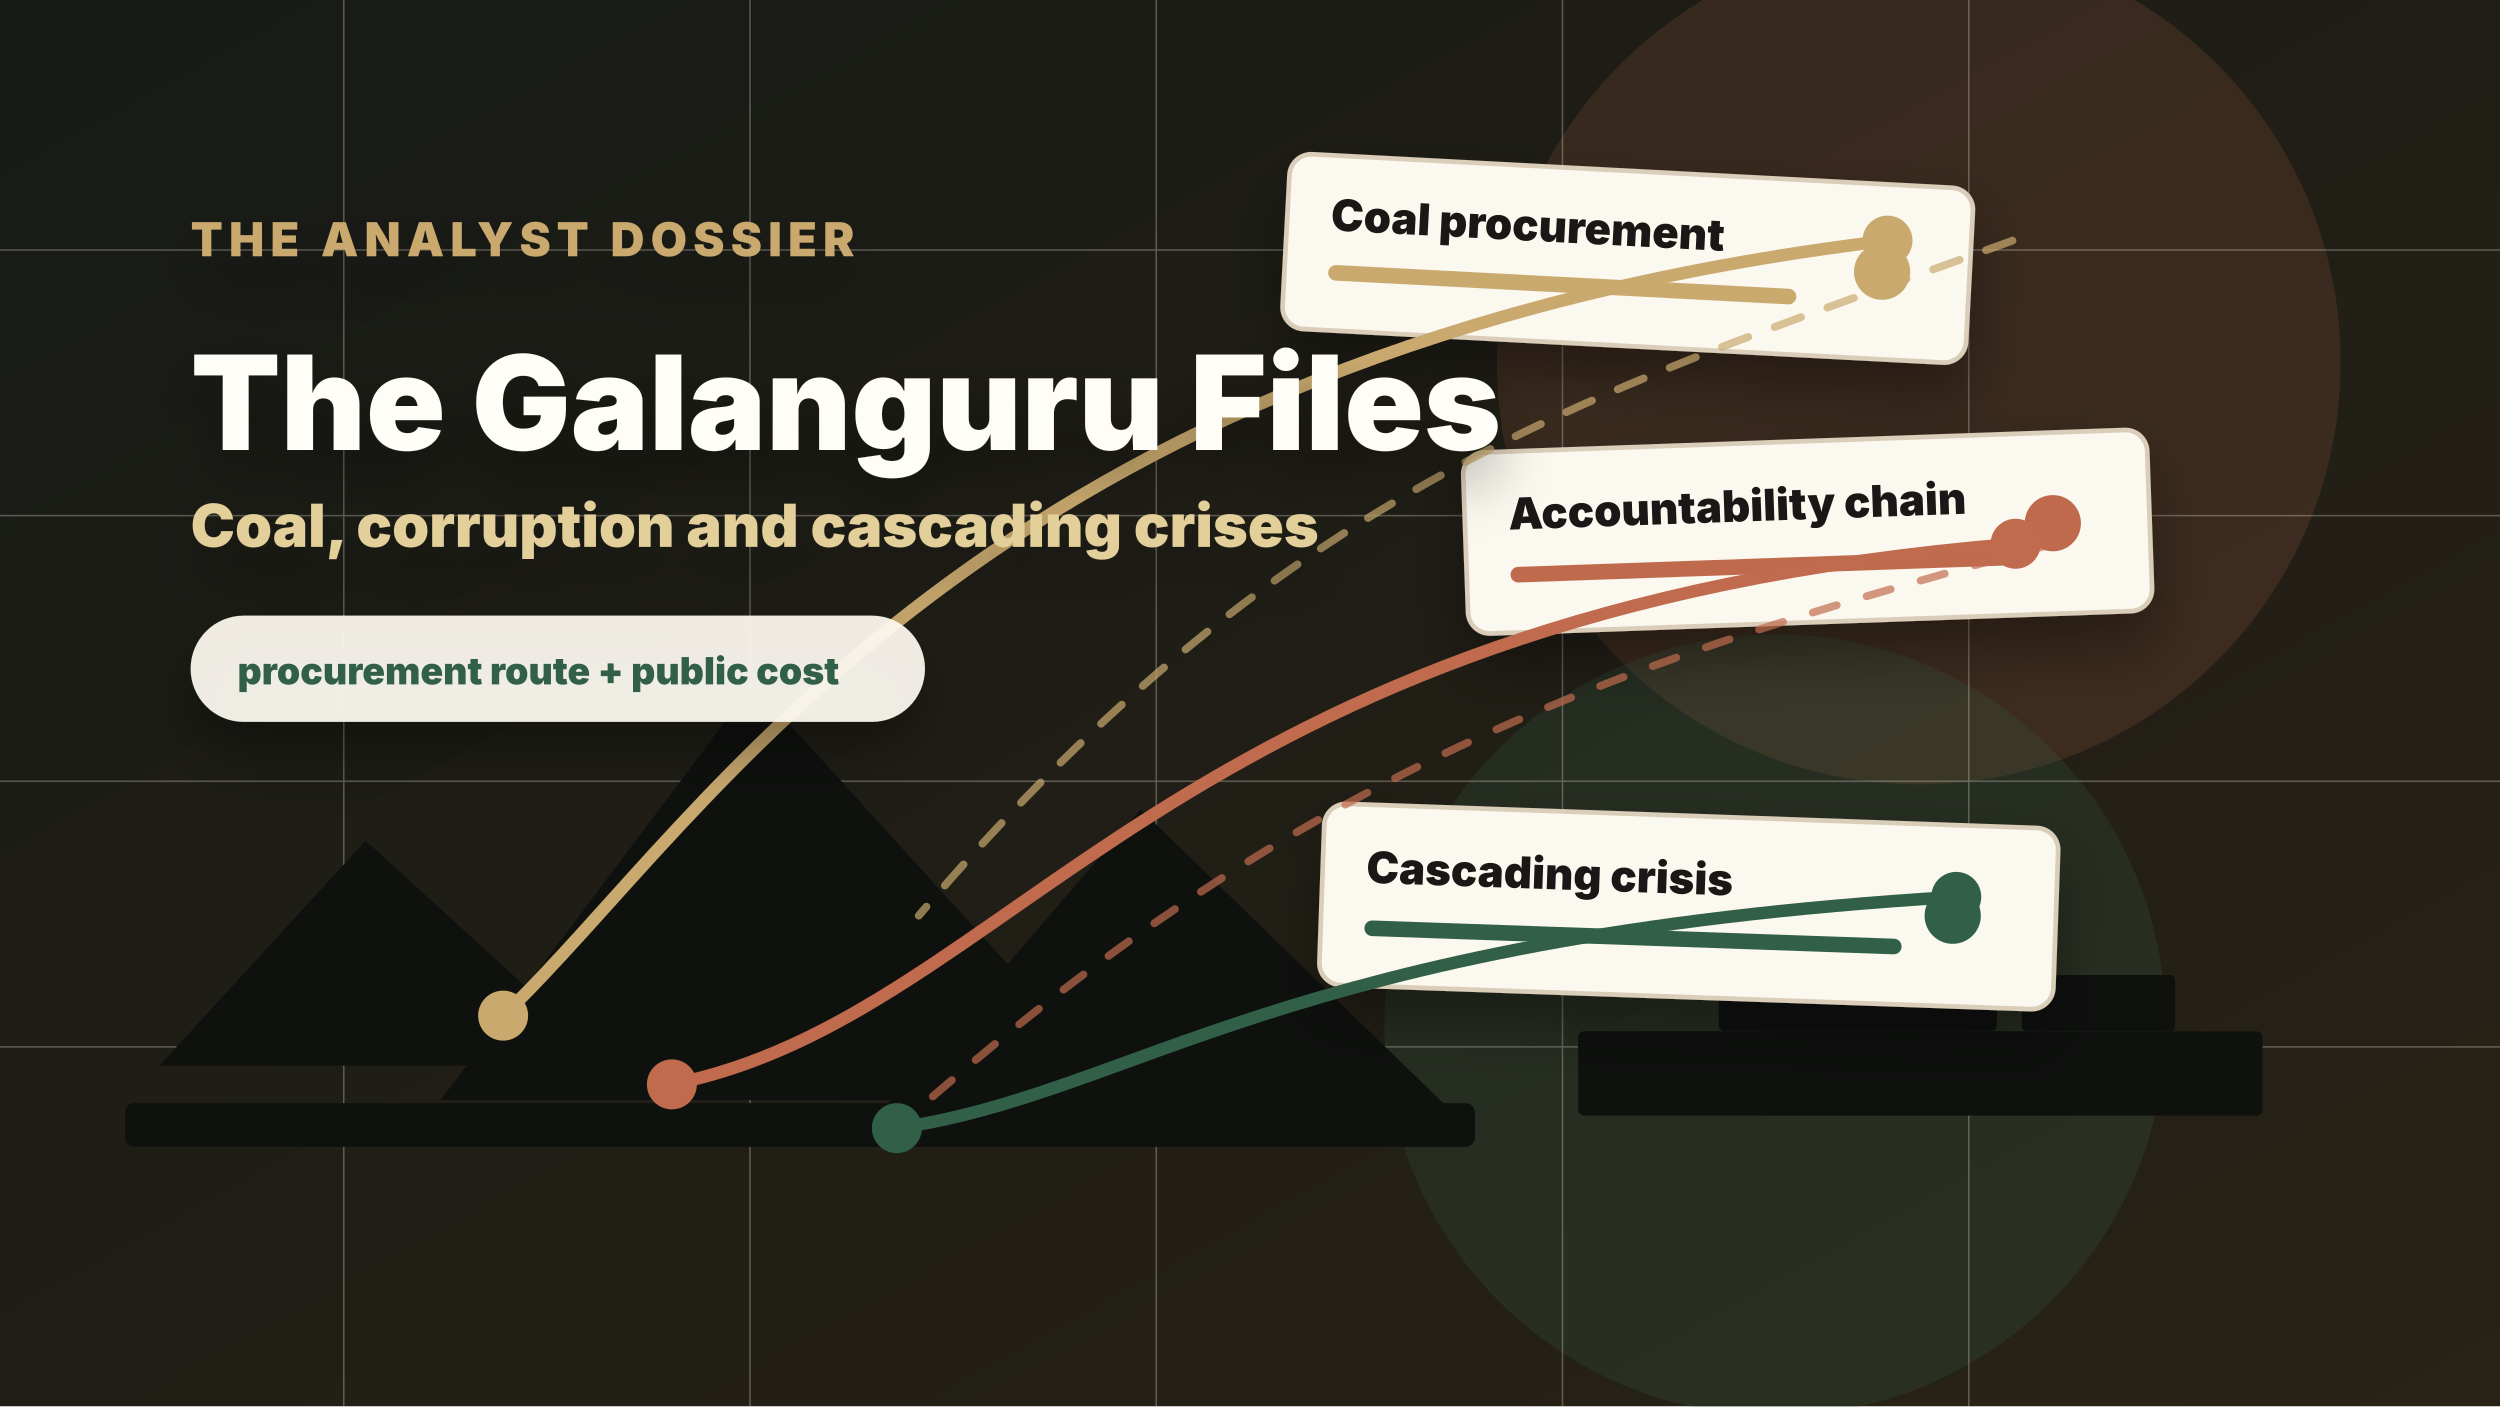
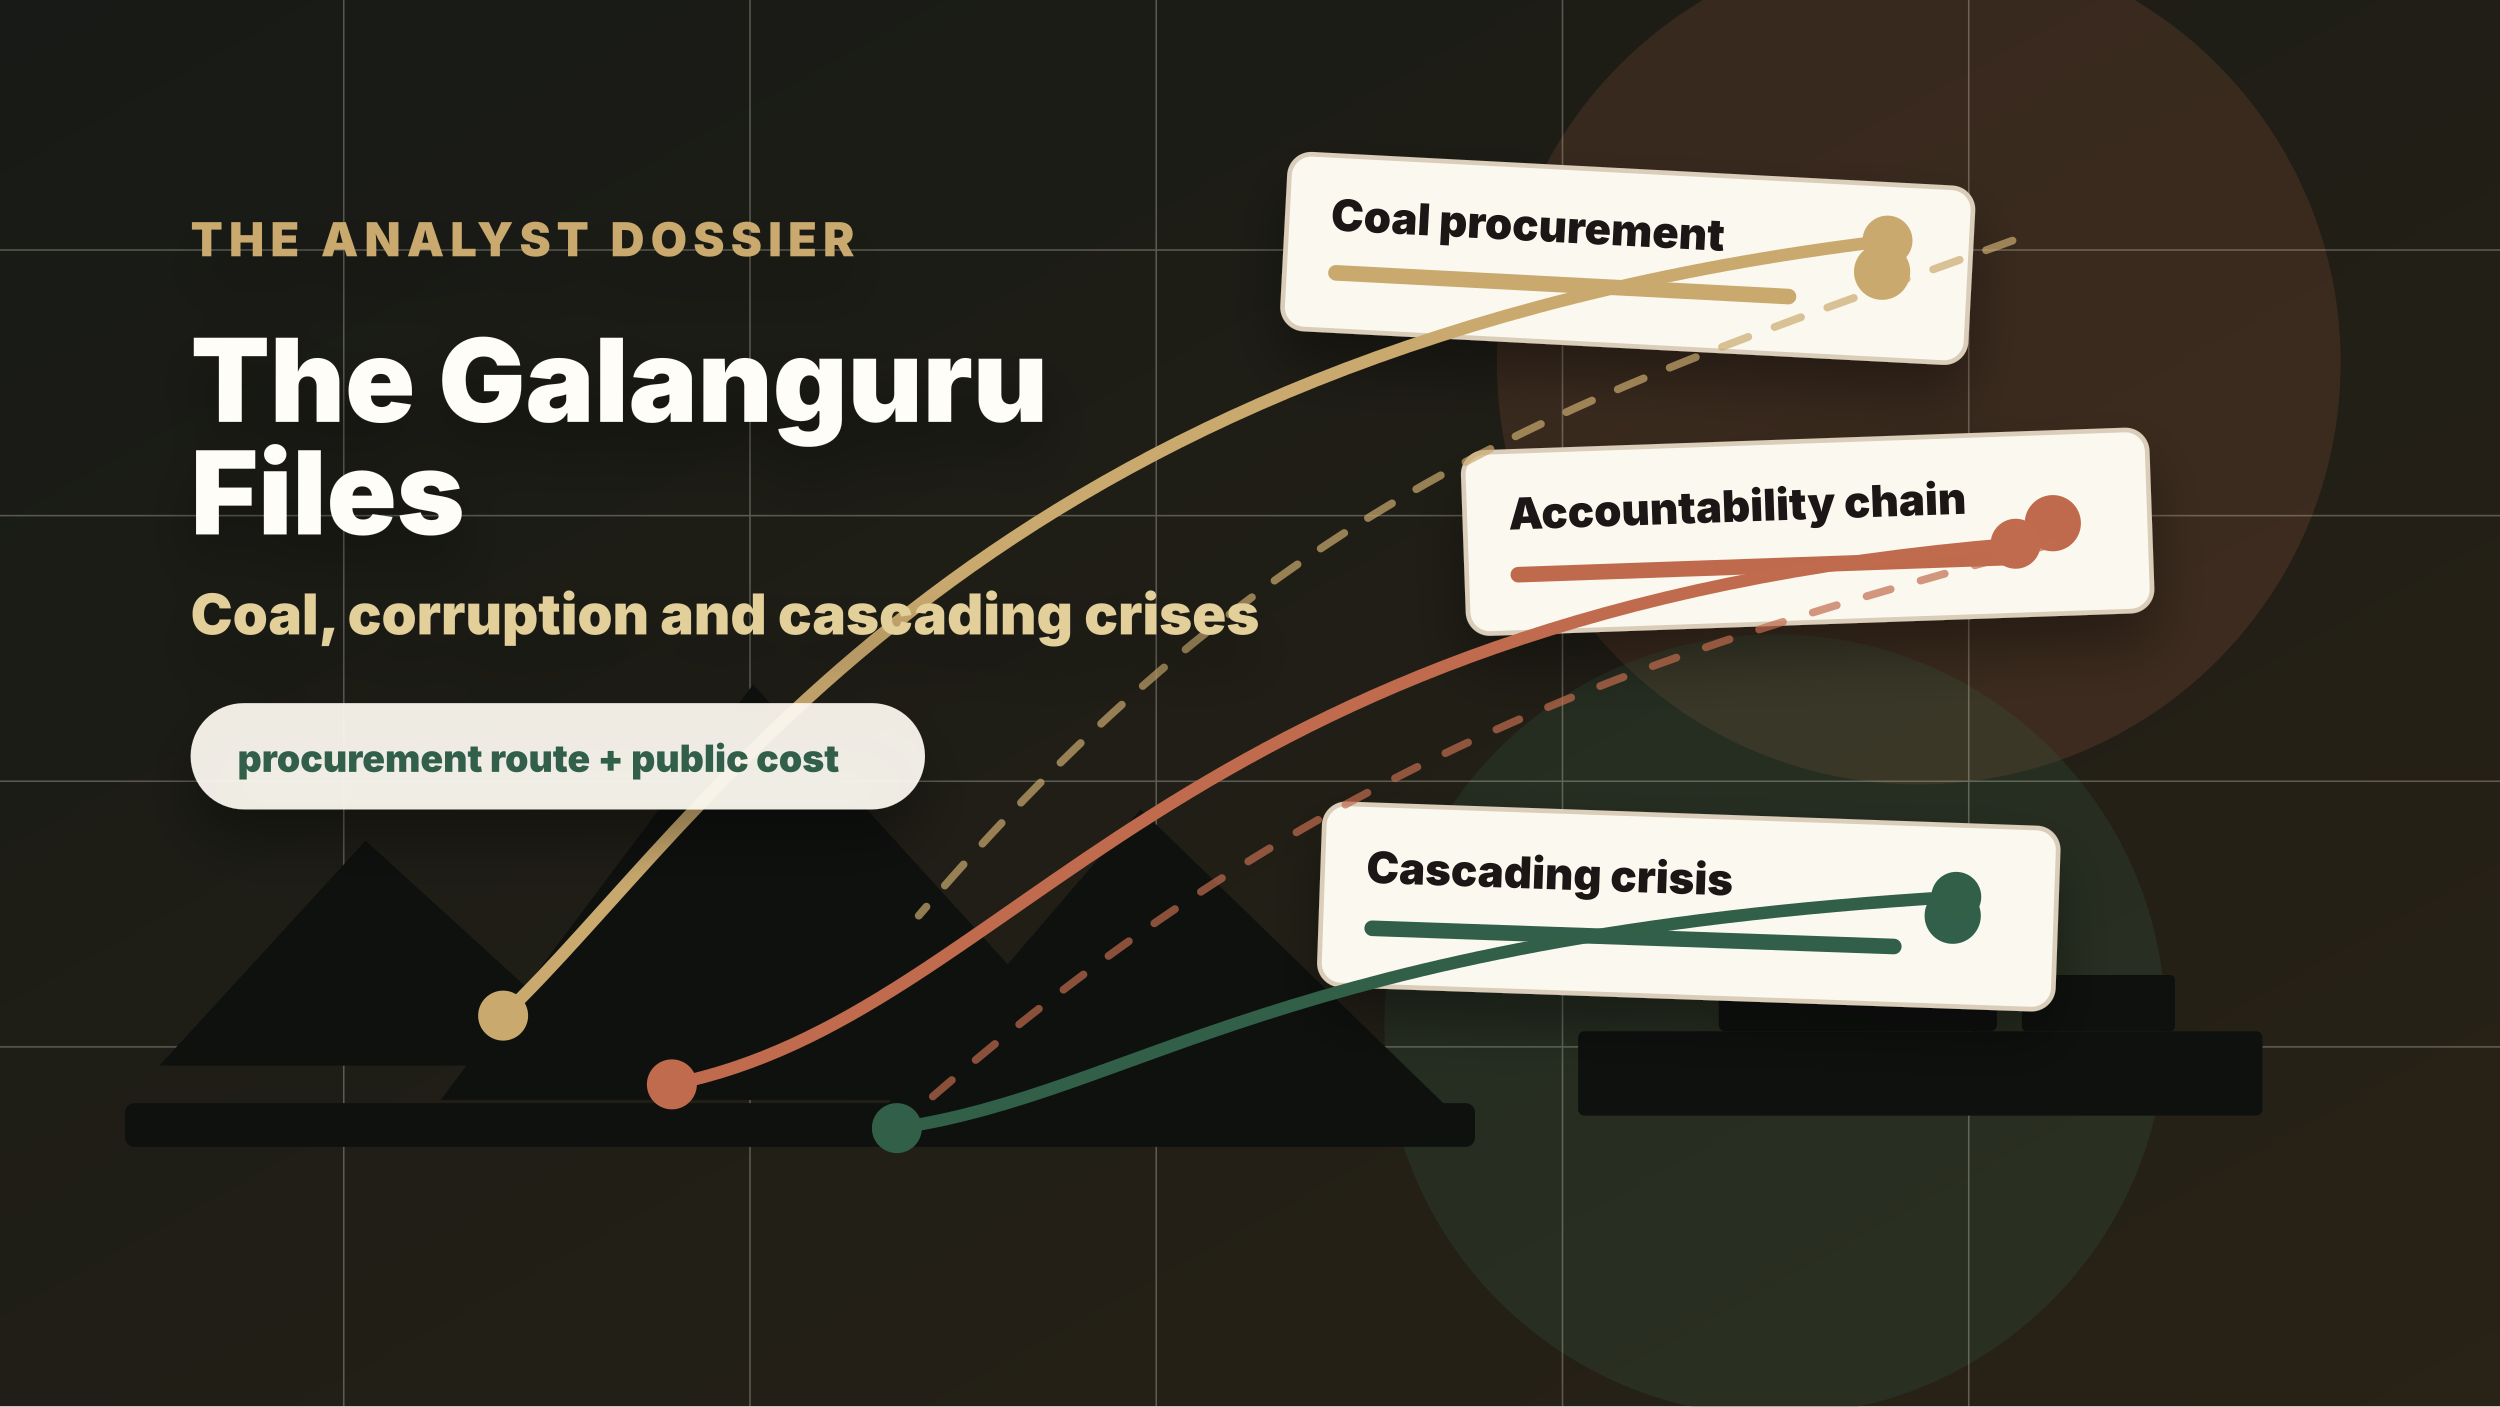
<svg xmlns="http://www.w3.org/2000/svg" viewBox="0 0 1600 900" role="img" aria-labelledby="title desc">
  <defs>
    <filter id="shadow" x="-20%" y="-20%" width="140%" height="140%">
      <feDropShadow dx="0" dy="20" stdDeviation="18" flood-color="#000" flood-opacity="0.35" />
    </filter>
    <linearGradient id="bg" x1="0" x2="1" y1="0" y2="1">
      <stop offset="0" stop-color="#171a16" />
      <stop offset="1" stop-color="#292216" />
    </linearGradient>
  </defs>
  <rect width="1600" height="900" fill="url(#bg)" />
  <circle cx="1228" cy="232" r="270" fill="#915338" opacity="0.23" />
  <circle cx="1136" cy="656" r="250" fill="#315f48" opacity="0.22" />
  <g opacity="0.28" stroke="#fbf6e9" stroke-width="1">
    <path d="M0 160 H1600M0 330 H1600M0 500 H1600M0 670 H1600" />
    <path d="M220 0 V900M480 0 V900M740 0 V900M1000 0 V900M1260 0 V900" />
  </g>
  <g fill="#0f110f">
    <path d="M102 682 L234 538 L392 682 Z" />
    <path d="M282 704 L482 438 L724 704 Z" />
    <path d="M560 716 L730 518 L934 716 Z" />
    <rect x="80" y="706" width="864" height="28" rx="6" />
    <rect x="1010" y="660" width="438" height="54" rx="4" />
    <rect x="1100" y="594" width="178" height="66" rx="4" />
    <rect x="1294" y="624" width="98" height="36" rx="3" />
  </g>
  <g filter="url(#shadow)">
    <g transform="translate(826 98) rotate(3)">
      <rect width="438" height="112" rx="14" fill="#fbf8ef" stroke="#dacdb9" stroke-width="3" />
      <text x="28" y="48" font-family="Inter, Arial, sans-serif" font-size="28" font-weight="850" fill="#1a1815">Coal procurement</text>
      <rect x="28" y="70" width="300" height="10" rx="5" fill="#c9a96e" />
      <circle cx="382" cy="56" r="18" fill="#c9a96e" />
    </g>
    <g transform="translate(936 290) rotate(-2)">
      <rect width="438" height="116" rx="14" fill="#fbf8ef" stroke="#dacdb9" stroke-width="3" />
      <text x="28" y="50" font-family="Inter, Arial, sans-serif" font-size="28" font-weight="850" fill="#1a1815">Accountability chain</text>
      <rect x="28" y="74" width="326" height="10" rx="5" fill="#c06b4d" />
      <circle cx="376" cy="58" r="18" fill="#c06b4d" />
    </g>
    <g transform="translate(848 514) rotate(2)">
      <rect width="470" height="116" rx="14" fill="#fbf8ef" stroke="#dacdb9" stroke-width="3" />
      <text x="28" y="50" font-family="Inter, Arial, sans-serif" font-size="28" font-weight="850" fill="#1a1815">Cascading crisis</text>
      <rect x="28" y="74" width="344" height="10" rx="5" fill="#315f48" />
      <circle cx="404" cy="58" r="18" fill="#315f48" />
    </g>
  </g>
  <g fill="none" stroke-linecap="round">
    <path d="M322 650 C454 524 626 224 1208 154" stroke="#c9a96e" stroke-width="8" />
    <path d="M430 694 C650 650 746 392 1290 348" stroke="#c06b4d" stroke-width="8" />
    <path d="M574 722 C726 700 820 600 1252 574" stroke="#315f48" stroke-width="8" />
    <path d="M1288 154 C1032 248 832 300 588 586" stroke="#c9a96e" stroke-width="5" stroke-dasharray="18 18" opacity="0.7" />
    <path d="M1314 348 C1050 420 840 484 574 722" stroke="#c06b4d" stroke-width="5" stroke-dasharray="16 20" opacity="0.7" />
  </g>
  <g fill="#c9a96e">
    <circle cx="322" cy="650" r="16" />
    <circle cx="1208" cy="154" r="16" />
  </g>
  <g fill="#c06b4d">
    <circle cx="430" cy="694" r="16" />
    <circle cx="1290" cy="348" r="16" />
  </g>
  <g fill="#315f48">
    <circle cx="574" cy="722" r="16" />
    <circle cx="1252" cy="574" r="16" />
  </g>
  <g font-family="Inter, Arial, sans-serif" filter="url(#shadow)">
    <text x="122" y="164" font-size="30" font-weight="850" letter-spacing="4" fill="#c9a96e">THE ANALYST DOSSIER</text>
-     <text x="122" y="288" font-size="84" font-weight="900" fill="#fffdf7">The Galanguru Files</text>
-     <text x="122" y="350" font-size="38" font-weight="850" fill="#e3cf9a">Coal, corruption and cascading crises</text>
-     <rect x="122" y="394" width="470" height="68" rx="34" fill="#fbf8ef" opacity="0.94" />
-     <text x="152" y="438" font-size="24" font-weight="850" fill="#315f48">procurement route + public cost</text>
+     <text x="122" y="270" font-size="74" font-weight="900" fill="#fffdf7">The Galanguru</text>
+     <text x="122" y="342" font-size="74" font-weight="900" fill="#fffdf7">Files</text>
+     <text x="122" y="406" font-size="36" font-weight="850" fill="#e3cf9a">Coal, corruption and cascading crises</text>
+     <rect x="122" y="450" width="470" height="68" rx="34" fill="#fbf8ef" opacity="0.94" />
+     <text x="152" y="494" font-size="24" font-weight="850" fill="#315f48">procurement route + public cost</text>
  </g>
</svg>
